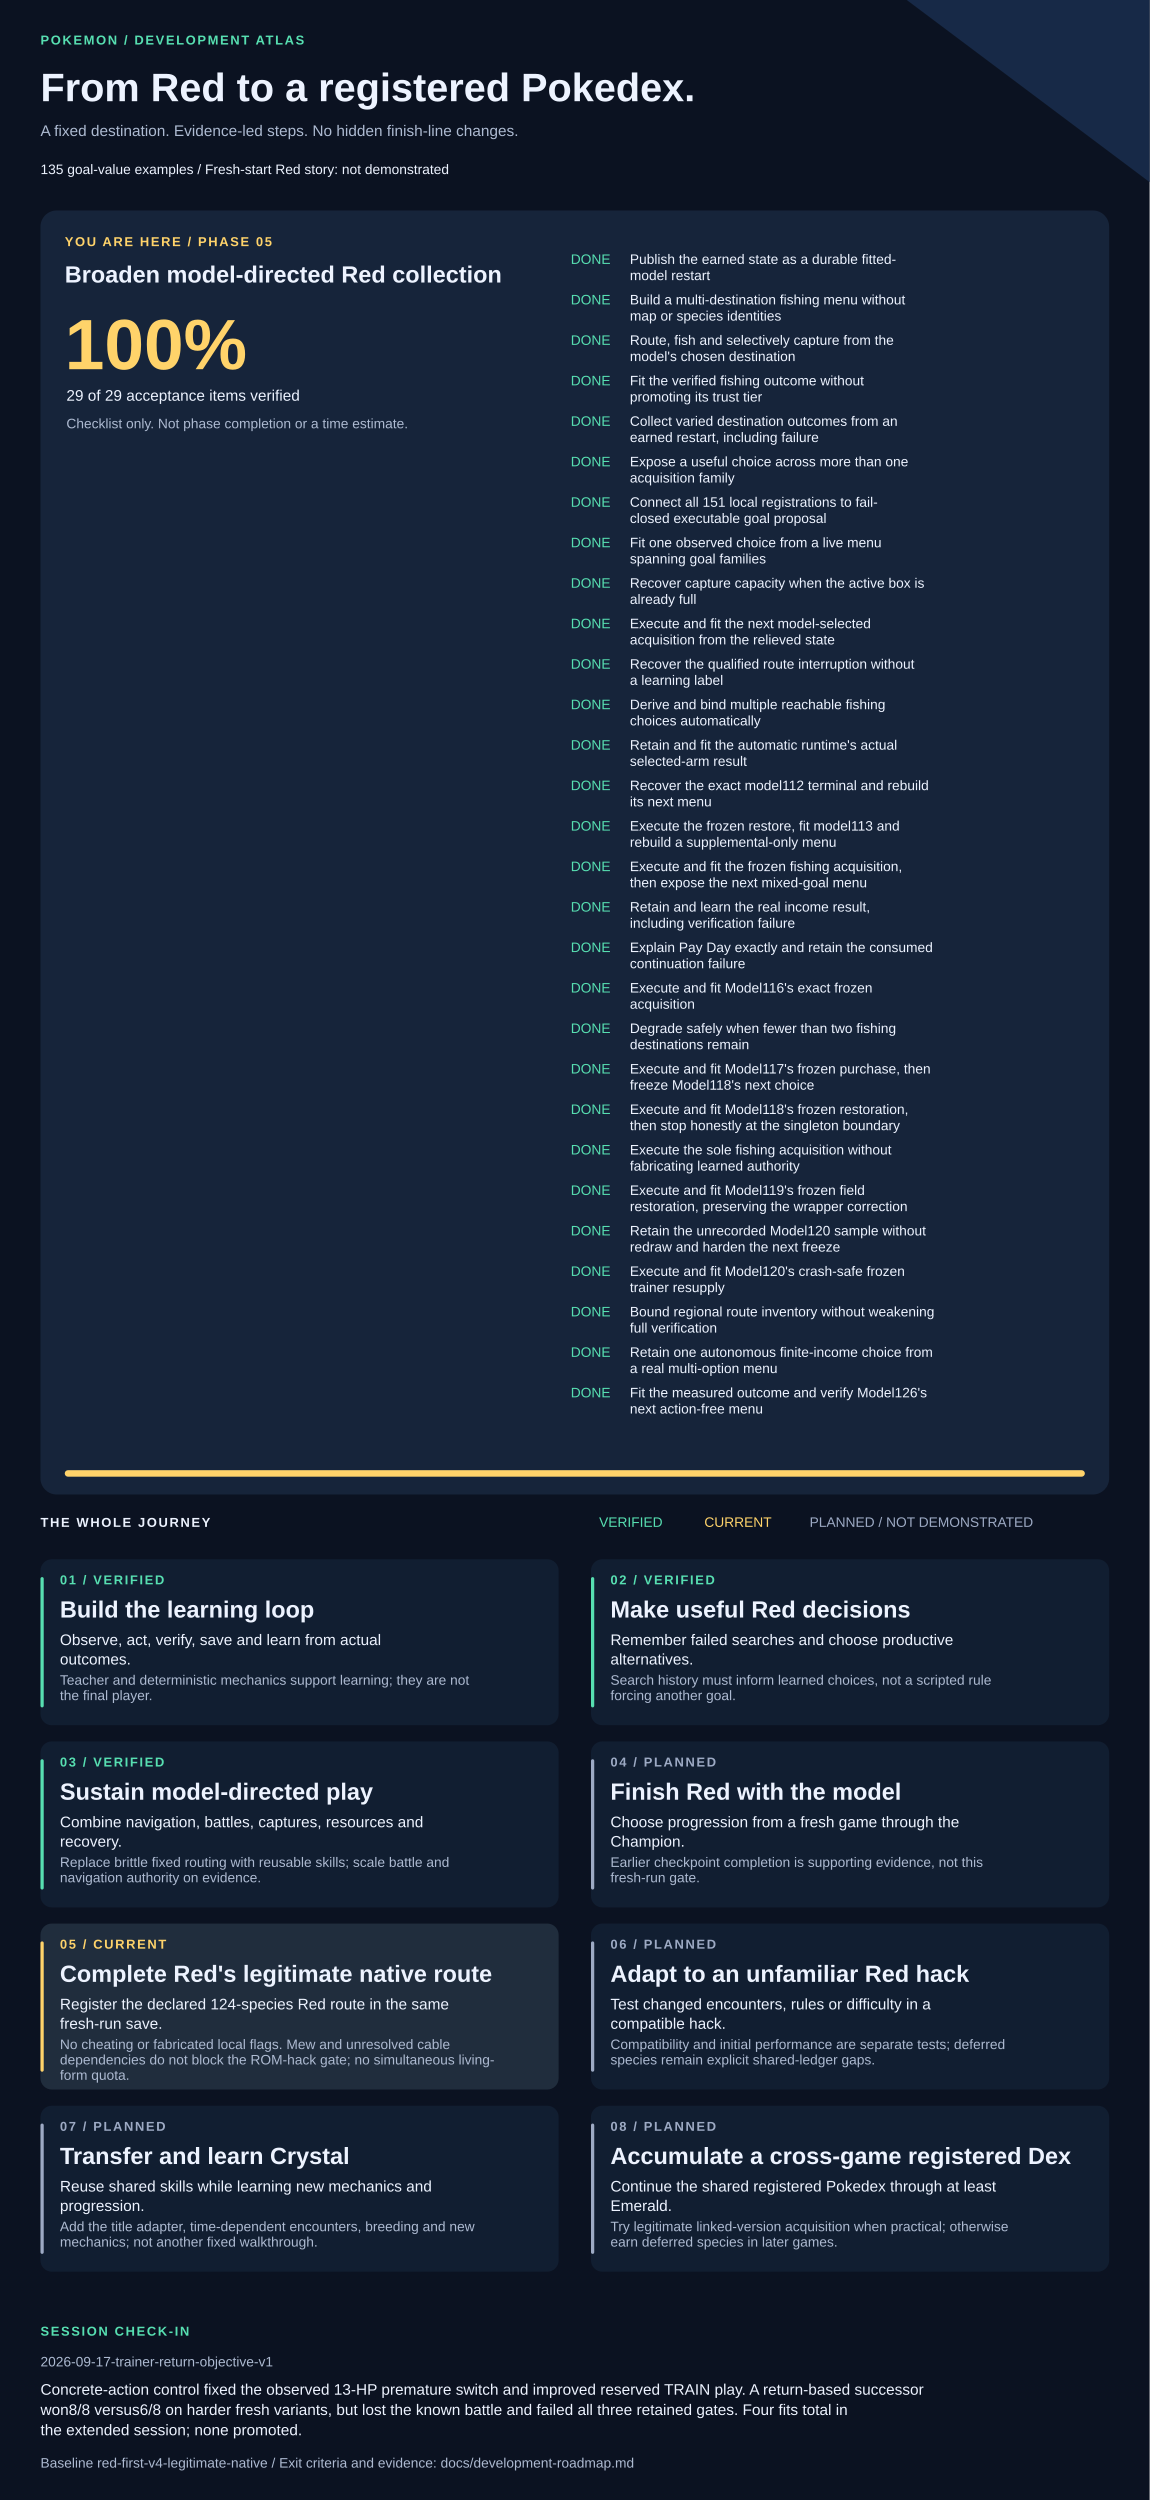
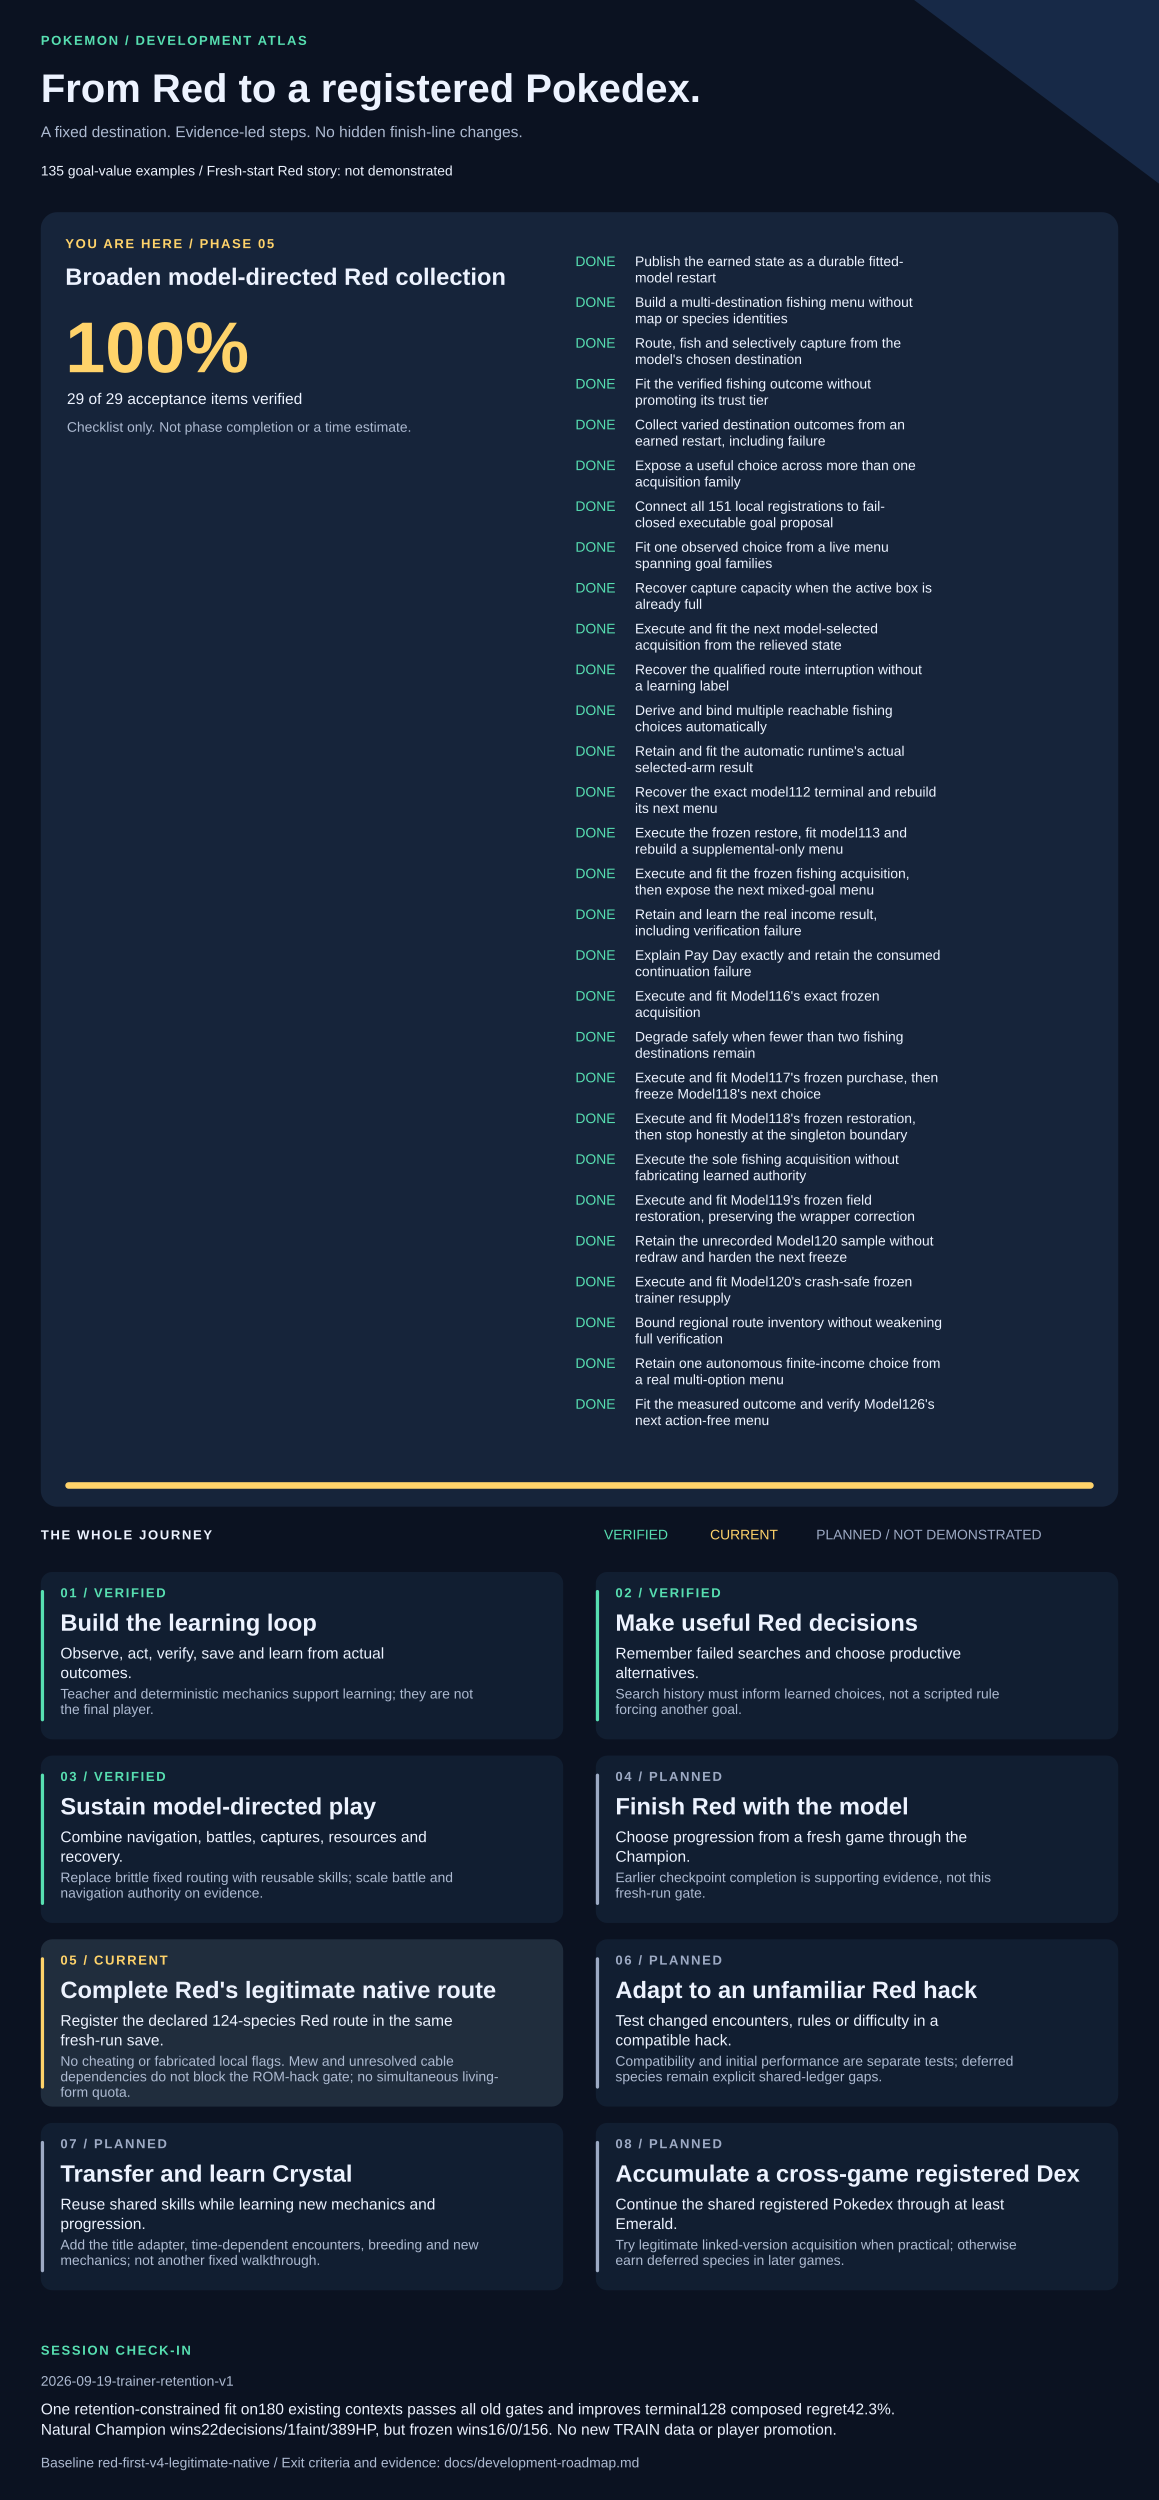
- <svg xmlns="http://www.w3.org/2000/svg" width="1420" height="3088" viewBox="0 0 1420 3088" role="img" aria-labelledby="title description">
+ <svg xmlns="http://www.w3.org/2000/svg" width="1420" height="3063" viewBox="0 0 1420 3063" role="img" aria-labelledby="title description">
  <style>text{font-family:Arial,Helvetica,sans-serif;fill:#edf3ff}.muted{fill:#adbad1}.eyebrow{font-size:16px;letter-spacing:2px;font-weight:bold}.heading{font-size:29px;font-weight:bold}.body{font-size:19px}.small{font-size:17px}</style>
-   <rect width="1420" height="3088" fill="#0b1221" />
+   <rect width="1420" height="3063" fill="#0b1221" />
  <path d="M1120 0H1420V225Z" fill="#172947" />
  <text x="50" y="55" class="eyebrow" style="fill:#57dfb1">POKEMON / DEVELOPMENT ATLAS</text>
  <text x="50" y="125" style="font-size:49px;font-weight:bold">From Red to a registered Pokedex.</text>
  <text x="50" y="168" class="body muted">A fixed destination. Evidence-led steps. No hidden finish-line changes.</text>
  <text x="50" y="215" class="small">135 goal-value examples  /  Fresh-start Red story: not demonstrated</text>
  <rect x="50" y="260" width="1320" height="1586" rx="20" fill="#16243a" />
  <text x="80" y="304" class="eyebrow" style="fill:#ffd36a">YOU ARE HERE / PHASE 05</text>
  <text x="80" y="349" class="heading">Broaden model-directed Red collection</text>
  <text x="80" y="456" style="font-size:88px;font-weight:bold;fill:#ffd36a">100%</text>
  <text x="82" y="495" class="body">29 of 29 acceptance items verified</text>
  <text x="82" y="529" class="small muted">Checklist only. Not phase completion or a time estimate.</text>
  <text x="705" y="326" class="small" style="fill:#57dfb1">DONE</text>
  <text x="778" y="326" class="small">Publish the earned state as a durable fitted-</text>
  <text x="778" y="346" class="small">model restart</text>
  <text x="705" y="376" class="small" style="fill:#57dfb1">DONE</text>
  <text x="778" y="376" class="small">Build a multi-destination fishing menu without</text>
  <text x="778" y="396" class="small">map or species identities</text>
  <text x="705" y="426" class="small" style="fill:#57dfb1">DONE</text>
  <text x="778" y="426" class="small">Route, fish and selectively capture from the</text>
  <text x="778" y="446" class="small">model's chosen destination</text>
  <text x="705" y="476" class="small" style="fill:#57dfb1">DONE</text>
  <text x="778" y="476" class="small">Fit the verified fishing outcome without</text>
  <text x="778" y="496" class="small">promoting its trust tier</text>
  <text x="705" y="526" class="small" style="fill:#57dfb1">DONE</text>
  <text x="778" y="526" class="small">Collect varied destination outcomes from an</text>
  <text x="778" y="546" class="small">earned restart, including failure</text>
  <text x="705" y="576" class="small" style="fill:#57dfb1">DONE</text>
  <text x="778" y="576" class="small">Expose a useful choice across more than one</text>
  <text x="778" y="596" class="small">acquisition family</text>
  <text x="705" y="626" class="small" style="fill:#57dfb1">DONE</text>
  <text x="778" y="626" class="small">Connect all 151 local registrations to fail-</text>
  <text x="778" y="646" class="small">closed executable goal proposal</text>
  <text x="705" y="676" class="small" style="fill:#57dfb1">DONE</text>
  <text x="778" y="676" class="small">Fit one observed choice from a live menu</text>
  <text x="778" y="696" class="small">spanning goal families</text>
  <text x="705" y="726" class="small" style="fill:#57dfb1">DONE</text>
  <text x="778" y="726" class="small">Recover capture capacity when the active box is</text>
  <text x="778" y="746" class="small">already full</text>
  <text x="705" y="776" class="small" style="fill:#57dfb1">DONE</text>
  <text x="778" y="776" class="small">Execute and fit the next model-selected</text>
  <text x="778" y="796" class="small">acquisition from the relieved state</text>
  <text x="705" y="826" class="small" style="fill:#57dfb1">DONE</text>
  <text x="778" y="826" class="small">Recover the qualified route interruption without</text>
  <text x="778" y="846" class="small">a learning label</text>
  <text x="705" y="876" class="small" style="fill:#57dfb1">DONE</text>
  <text x="778" y="876" class="small">Derive and bind multiple reachable fishing</text>
  <text x="778" y="896" class="small">choices automatically</text>
  <text x="705" y="926" class="small" style="fill:#57dfb1">DONE</text>
  <text x="778" y="926" class="small">Retain and fit the automatic runtime's actual</text>
  <text x="778" y="946" class="small">selected-arm result</text>
  <text x="705" y="976" class="small" style="fill:#57dfb1">DONE</text>
  <text x="778" y="976" class="small">Recover the exact model112 terminal and rebuild</text>
  <text x="778" y="996" class="small">its next menu</text>
  <text x="705" y="1026" class="small" style="fill:#57dfb1">DONE</text>
  <text x="778" y="1026" class="small">Execute the frozen restore, fit model113 and</text>
  <text x="778" y="1046" class="small">rebuild a supplemental-only menu</text>
  <text x="705" y="1076" class="small" style="fill:#57dfb1">DONE</text>
  <text x="778" y="1076" class="small">Execute and fit the frozen fishing acquisition,</text>
  <text x="778" y="1096" class="small">then expose the next mixed-goal menu</text>
  <text x="705" y="1126" class="small" style="fill:#57dfb1">DONE</text>
  <text x="778" y="1126" class="small">Retain and learn the real income result,</text>
  <text x="778" y="1146" class="small">including verification failure</text>
  <text x="705" y="1176" class="small" style="fill:#57dfb1">DONE</text>
  <text x="778" y="1176" class="small">Explain Pay Day exactly and retain the consumed</text>
  <text x="778" y="1196" class="small">continuation failure</text>
  <text x="705" y="1226" class="small" style="fill:#57dfb1">DONE</text>
  <text x="778" y="1226" class="small">Execute and fit Model116's exact frozen</text>
  <text x="778" y="1246" class="small">acquisition</text>
  <text x="705" y="1276" class="small" style="fill:#57dfb1">DONE</text>
  <text x="778" y="1276" class="small">Degrade safely when fewer than two fishing</text>
  <text x="778" y="1296" class="small">destinations remain</text>
  <text x="705" y="1326" class="small" style="fill:#57dfb1">DONE</text>
  <text x="778" y="1326" class="small">Execute and fit Model117's frozen purchase, then</text>
  <text x="778" y="1346" class="small">freeze Model118's next choice</text>
  <text x="705" y="1376" class="small" style="fill:#57dfb1">DONE</text>
  <text x="778" y="1376" class="small">Execute and fit Model118's frozen restoration,</text>
  <text x="778" y="1396" class="small">then stop honestly at the singleton boundary</text>
  <text x="705" y="1426" class="small" style="fill:#57dfb1">DONE</text>
  <text x="778" y="1426" class="small">Execute the sole fishing acquisition without</text>
  <text x="778" y="1446" class="small">fabricating learned authority</text>
  <text x="705" y="1476" class="small" style="fill:#57dfb1">DONE</text>
  <text x="778" y="1476" class="small">Execute and fit Model119's frozen field</text>
  <text x="778" y="1496" class="small">restoration, preserving the wrapper correction</text>
  <text x="705" y="1526" class="small" style="fill:#57dfb1">DONE</text>
  <text x="778" y="1526" class="small">Retain the unrecorded Model120 sample without</text>
  <text x="778" y="1546" class="small">redraw and harden the next freeze</text>
  <text x="705" y="1576" class="small" style="fill:#57dfb1">DONE</text>
  <text x="778" y="1576" class="small">Execute and fit Model120's crash-safe frozen</text>
  <text x="778" y="1596" class="small">trainer resupply</text>
  <text x="705" y="1626" class="small" style="fill:#57dfb1">DONE</text>
  <text x="778" y="1626" class="small">Bound regional route inventory without weakening</text>
  <text x="778" y="1646" class="small">full verification</text>
  <text x="705" y="1676" class="small" style="fill:#57dfb1">DONE</text>
  <text x="778" y="1676" class="small">Retain one autonomous finite-income choice from</text>
  <text x="778" y="1696" class="small">a real multi-option menu</text>
  <text x="705" y="1726" class="small" style="fill:#57dfb1">DONE</text>
  <text x="778" y="1726" class="small">Fit the measured outcome and verify Model126's</text>
  <text x="778" y="1746" class="small">next action-free menu</text>
  <rect x="80" y="1816" width="1260" height="8" rx="4" fill="#293b55" />
  <rect x="80" y="1816" width="1260" height="8" rx="4" fill="#ffd36a" />
  <text x="50" y="1886" class="eyebrow">THE WHOLE JOURNEY</text>
  <text x="740" y="1886" class="small" style="fill:#57dfb1">VERIFIED</text>
  <text x="870" y="1886" class="small" style="fill:#ffd36a">CURRENT</text>
  <text x="1000" y="1886" class="small" style="fill:#9daac4">PLANNED / NOT DEMONSTRATED</text>
  <rect x="50" y="1926" width="640" height="205" rx="14" fill="#111e31" />
  <rect x="50" y="1948" width="4" height="161" rx="2" fill="#57dfb1" />
  <text x="74" y="1957" class="eyebrow" style="fill:#57dfb1">01 / VERIFIED</text>
  <text x="74" y="1998" class="heading">Build the learning loop</text>
  <text x="74" y="2032" class="body">Observe, act, verify, save and learn from actual</text>
  <text x="74" y="2056" class="body">outcomes.</text>
  <text x="74" y="2081" class="small muted">Teacher and deterministic mechanics support learning; they are not</text>
  <text x="74" y="2100" class="small muted">the final player.</text>
  <rect x="730" y="1926" width="640" height="205" rx="14" fill="#111e31" />
  <rect x="730" y="1948" width="4" height="161" rx="2" fill="#57dfb1" />
  <text x="754" y="1957" class="eyebrow" style="fill:#57dfb1">02 / VERIFIED</text>
  <text x="754" y="1998" class="heading">Make useful Red decisions</text>
  <text x="754" y="2032" class="body">Remember failed searches and choose productive</text>
  <text x="754" y="2056" class="body">alternatives.</text>
  <text x="754" y="2081" class="small muted">Search history must inform learned choices, not a scripted rule</text>
  <text x="754" y="2100" class="small muted">forcing another goal.</text>
  <rect x="50" y="2151" width="640" height="205" rx="14" fill="#111e31" />
  <rect x="50" y="2173" width="4" height="161" rx="2" fill="#57dfb1" />
  <text x="74" y="2182" class="eyebrow" style="fill:#57dfb1">03 / VERIFIED</text>
  <text x="74" y="2223" class="heading">Sustain model-directed play</text>
  <text x="74" y="2257" class="body">Combine navigation, battles, captures, resources and</text>
  <text x="74" y="2281" class="body">recovery.</text>
  <text x="74" y="2306" class="small muted">Replace brittle fixed routing with reusable skills; scale battle and</text>
  <text x="74" y="2325" class="small muted">navigation authority on evidence.</text>
  <rect x="730" y="2151" width="640" height="205" rx="14" fill="#111e31" />
  <rect x="730" y="2173" width="4" height="161" rx="2" fill="#9daac4" />
  <text x="754" y="2182" class="eyebrow" style="fill:#9daac4">04 / PLANNED</text>
  <text x="754" y="2223" class="heading">Finish Red with the model</text>
  <text x="754" y="2257" class="body">Choose progression from a fresh game through the</text>
  <text x="754" y="2281" class="body">Champion.</text>
  <text x="754" y="2306" class="small muted">Earlier checkpoint completion is supporting evidence, not this</text>
  <text x="754" y="2325" class="small muted">fresh-run gate.</text>
  <rect x="50" y="2376" width="640" height="205" rx="14" fill="#202d3d" />
  <rect x="50" y="2398" width="4" height="161" rx="2" fill="#ffd36a" />
  <text x="74" y="2407" class="eyebrow" style="fill:#ffd36a">05 / CURRENT</text>
  <text x="74" y="2448" class="heading">Complete Red's legitimate native route</text>
  <text x="74" y="2482" class="body">Register the declared 124-species Red route in the same</text>
  <text x="74" y="2506" class="body">fresh-run save.</text>
  <text x="74" y="2531" class="small muted">No cheating or fabricated local flags. Mew and unresolved cable</text>
  <text x="74" y="2550" class="small muted">dependencies do not block the ROM-hack gate; no simultaneous living-</text>
  <text x="74" y="2569" class="small muted">form quota.</text>
  <rect x="730" y="2376" width="640" height="205" rx="14" fill="#111e31" />
  <rect x="730" y="2398" width="4" height="161" rx="2" fill="#9daac4" />
  <text x="754" y="2407" class="eyebrow" style="fill:#9daac4">06 / PLANNED</text>
  <text x="754" y="2448" class="heading">Adapt to an unfamiliar Red hack</text>
  <text x="754" y="2482" class="body">Test changed encounters, rules or difficulty in a</text>
  <text x="754" y="2506" class="body">compatible hack.</text>
  <text x="754" y="2531" class="small muted">Compatibility and initial performance are separate tests; deferred</text>
  <text x="754" y="2550" class="small muted">species remain explicit shared-ledger gaps.</text>
  <rect x="50" y="2601" width="640" height="205" rx="14" fill="#111e31" />
  <rect x="50" y="2623" width="4" height="161" rx="2" fill="#9daac4" />
  <text x="74" y="2632" class="eyebrow" style="fill:#9daac4">07 / PLANNED</text>
  <text x="74" y="2673" class="heading">Transfer and learn Crystal</text>
  <text x="74" y="2707" class="body">Reuse shared skills while learning new mechanics and</text>
  <text x="74" y="2731" class="body">progression.</text>
  <text x="74" y="2756" class="small muted">Add the title adapter, time-dependent encounters, breeding and new</text>
  <text x="74" y="2775" class="small muted">mechanics; not another fixed walkthrough.</text>
  <rect x="730" y="2601" width="640" height="205" rx="14" fill="#111e31" />
  <rect x="730" y="2623" width="4" height="161" rx="2" fill="#9daac4" />
  <text x="754" y="2632" class="eyebrow" style="fill:#9daac4">08 / PLANNED</text>
  <text x="754" y="2673" class="heading">Accumulate a cross-game registered Dex</text>
  <text x="754" y="2707" class="body">Continue the shared registered Pokedex through at least</text>
  <text x="754" y="2731" class="body">Emerald.</text>
  <text x="754" y="2756" class="small muted">Try legitimate linked-version acquisition when practical; otherwise</text>
  <text x="754" y="2775" class="small muted">earn deferred species in later games.</text>
  <text x="50" y="2885" class="eyebrow" style="fill:#57dfb1">SESSION CHECK-IN</text>
-   <text x="50" y="2923" class="small muted">2026-09-17-trainer-return-objective-v1</text>
-   <text x="50" y="2958" class="body">Concrete-action control fixed the observed 13-HP premature switch and improved reserved TRAIN play. A return-based successor</text>
-   <text x="50" y="2983" class="body">won8/8 versus6/8 on harder fresh variants, but lost the known battle and failed all three retained gates. Four fits total in</text>
-   <text x="50" y="3008" class="body">the extended session; none promoted.</text>
-   <text x="50" y="3048" class="small muted">Baseline red-first-v4-legitimate-native / Exit criteria and evidence: docs/development-roadmap.md</text>
+   <text x="50" y="2923" class="small muted">2026-09-19-trainer-retention-v1</text>
+   <text x="50" y="2958" class="body">One retention-constrained fit on180 existing contexts passes all old gates and improves terminal128 composed regret42.3%.</text>
+   <text x="50" y="2983" class="body">Natural Champion wins22decisions/1faint/389HP, but frozen wins16/0/156. No new TRAIN data or player promotion.</text>
+   <text x="50" y="3023" class="small muted">Baseline red-first-v4-legitimate-native / Exit criteria and evidence: docs/development-roadmap.md</text>
</svg>
